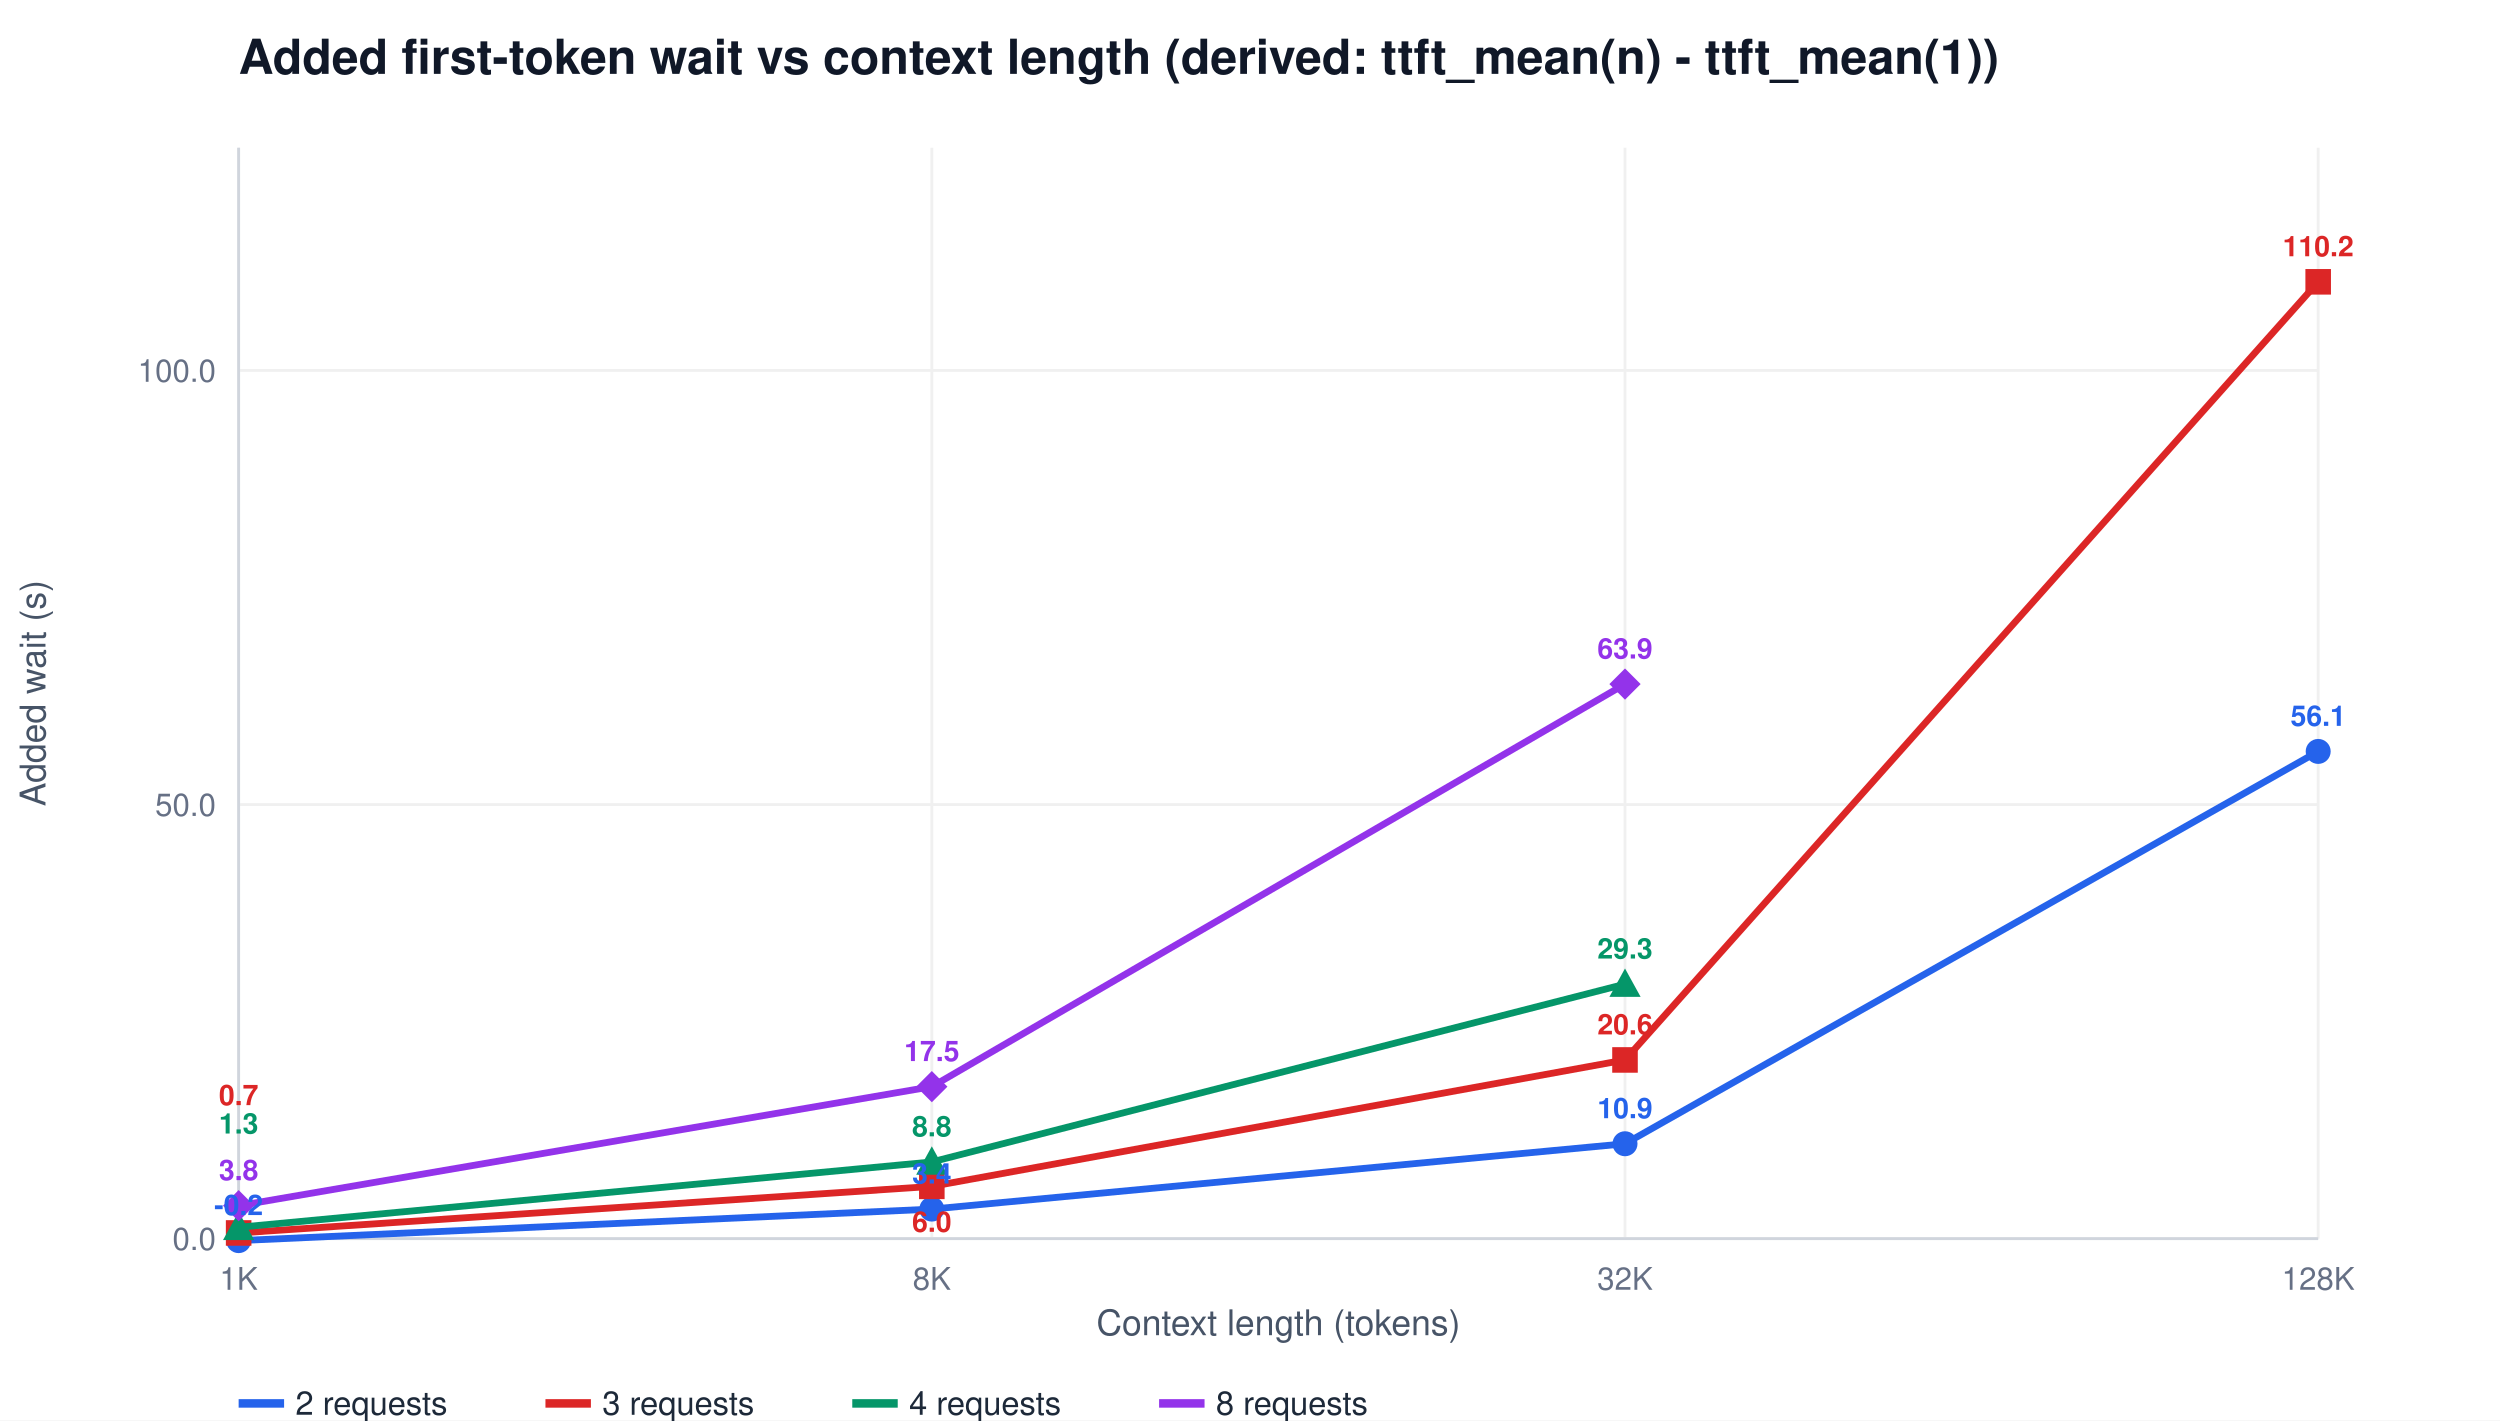
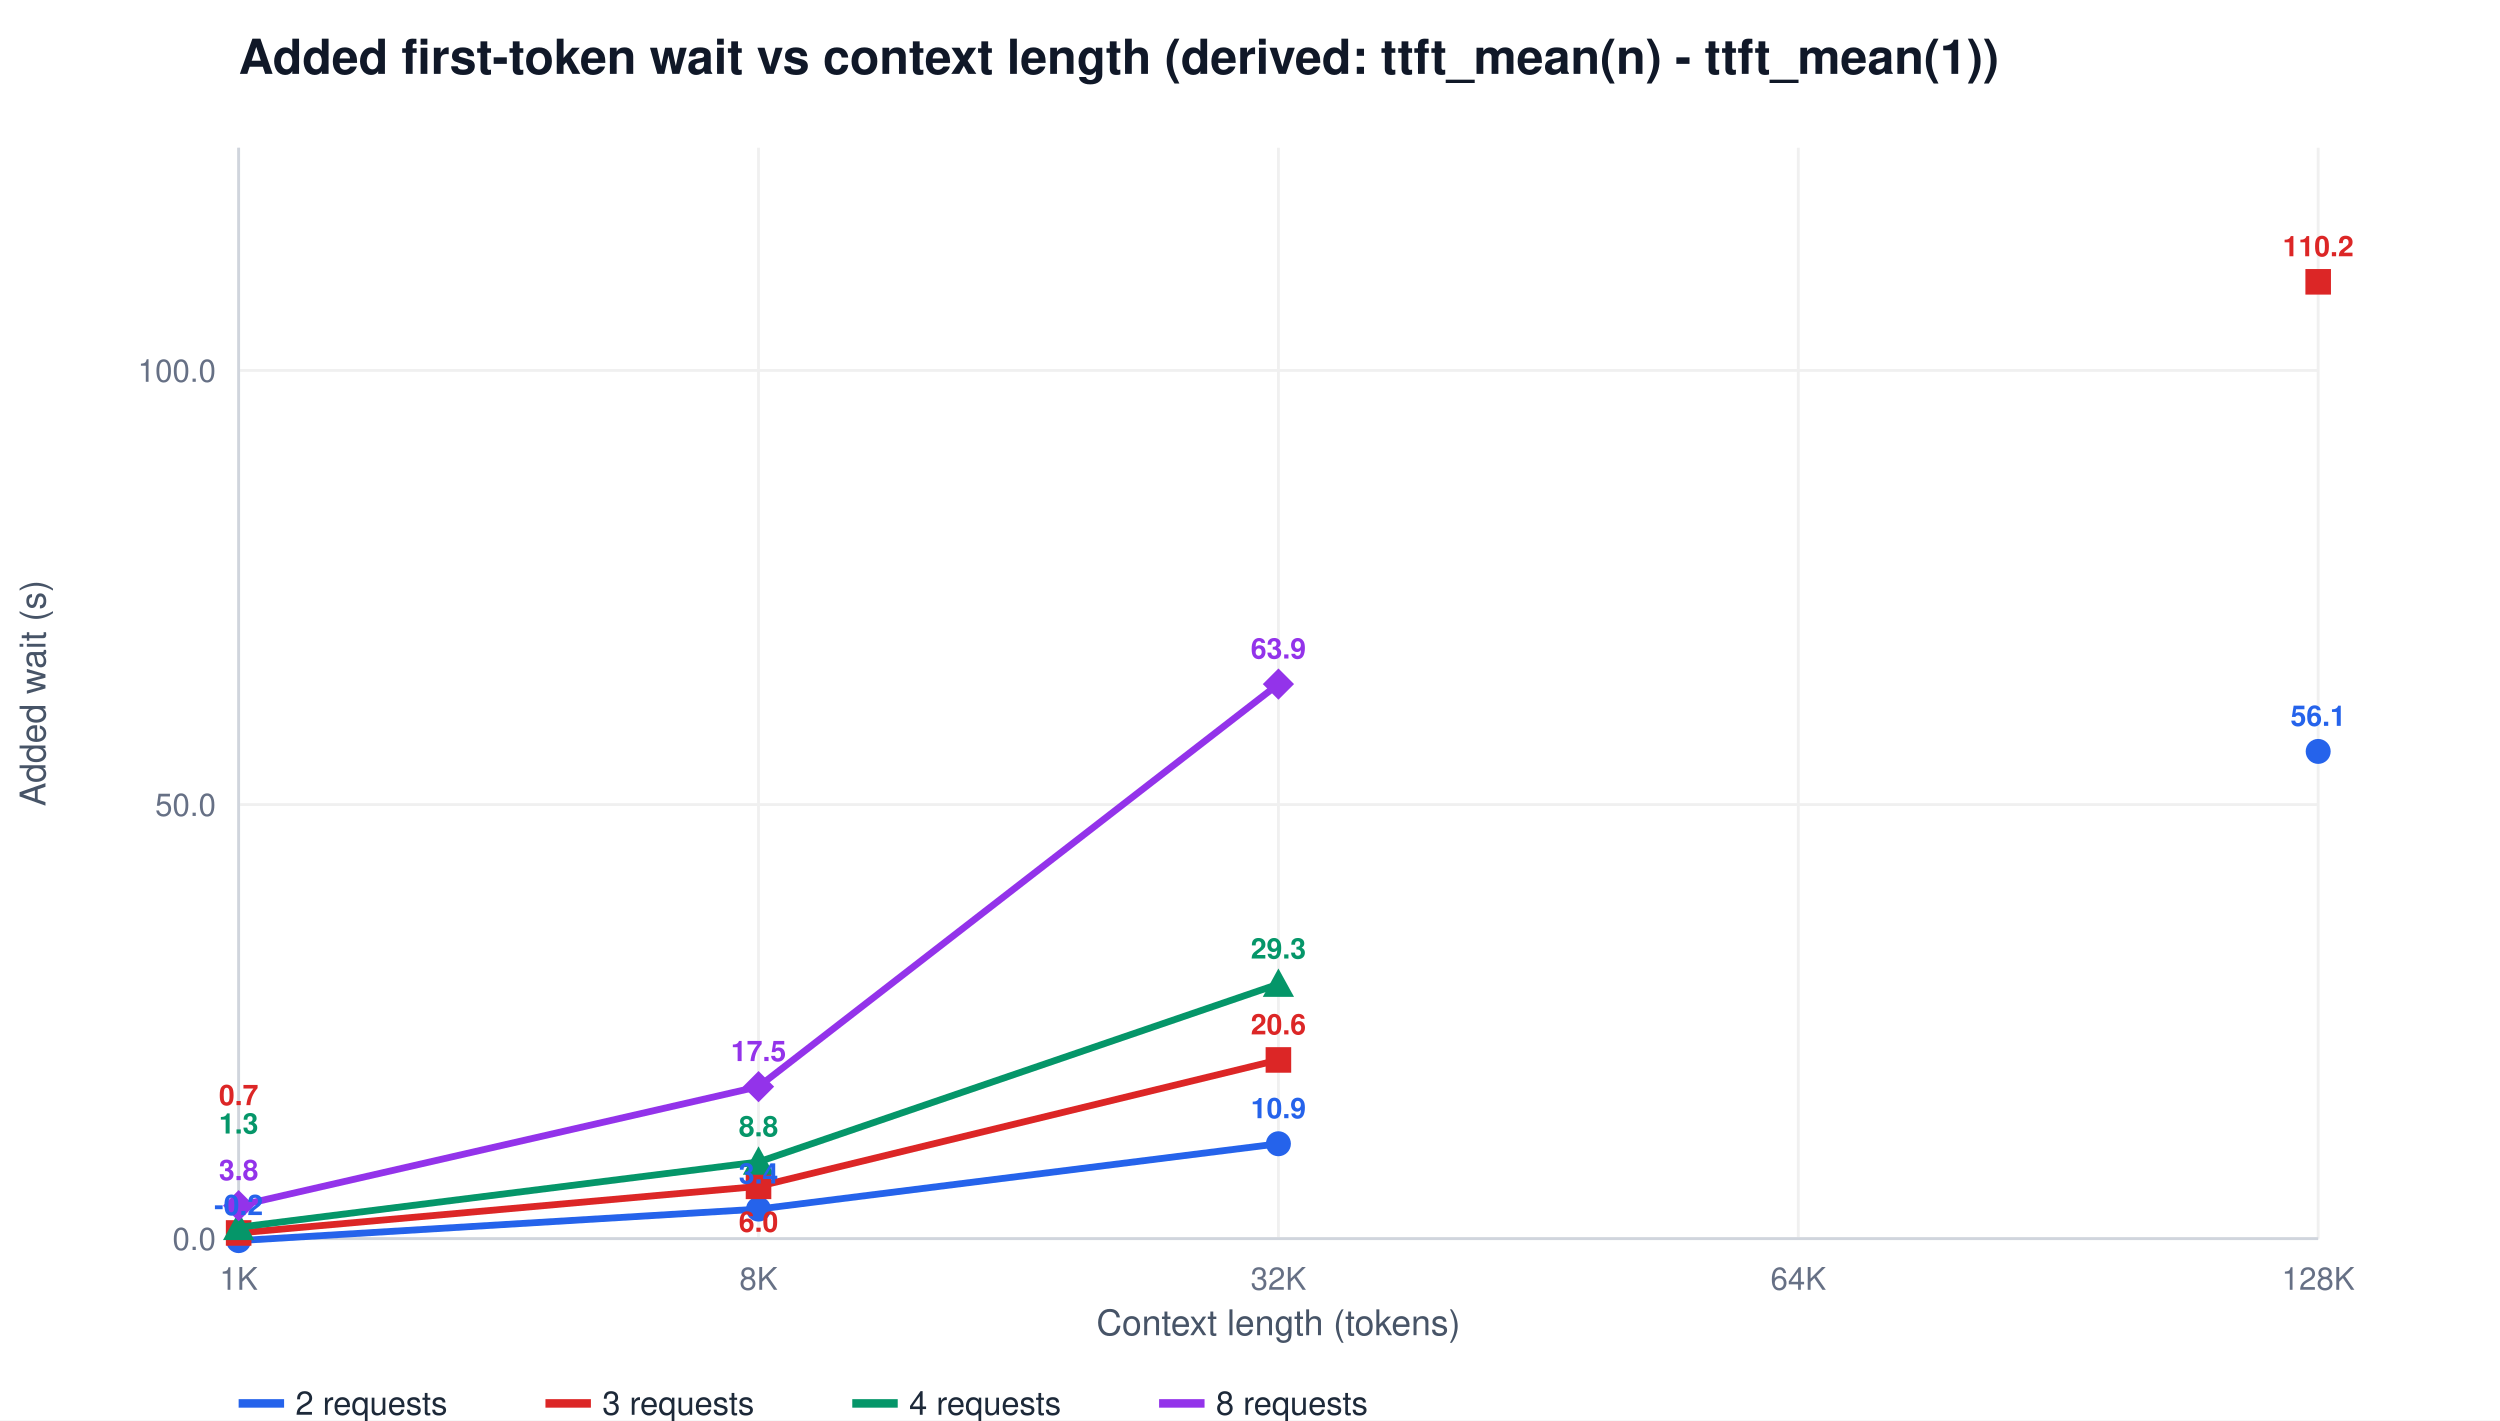
<svg xmlns="http://www.w3.org/2000/svg" width="880" height="500" viewBox="0 0 880 500" font-family="Segoe UI, Helvetica, Arial, sans-serif">
  <rect width="880" height="500" fill="#ffffff" />
  <text x="84" y="26" font-size="17" font-weight="600" fill="#101828">Added first-token wait vs context length (derived: ttft_mean(n) - ttft_mean(1))</text>
  <line x1="84" y1="436.0" x2="816" y2="436.0" stroke="#f0f0f0" stroke-width="1" />
  <text x="76" y="440.0" font-size="11" fill="#667085" text-anchor="end">0.0</text>
  <line x1="84" y1="283.2" x2="816" y2="283.2" stroke="#f0f0f0" stroke-width="1" />
  <text x="76" y="287.2" font-size="11" fill="#667085" text-anchor="end">50.0</text>
  <line x1="84" y1="130.4" x2="816" y2="130.4" stroke="#f0f0f0" stroke-width="1" />
  <text x="76" y="134.4" font-size="11" fill="#667085" text-anchor="end">100.0</text>
  <line x1="84.0" y1="52" x2="84.0" y2="436" stroke="#f0f0f0" stroke-width="1" />
  <text x="84.0" y="454" font-size="11" fill="#667085" text-anchor="middle">1K</text>
-   <line x1="328.0" y1="52" x2="328.0" y2="436" stroke="#f0f0f0" stroke-width="1" />
-   <text x="328.0" y="454" font-size="11" fill="#667085" text-anchor="middle">8K</text>
-   <line x1="572.0" y1="52" x2="572.0" y2="436" stroke="#f0f0f0" stroke-width="1" />
-   <text x="572.0" y="454" font-size="11" fill="#667085" text-anchor="middle">32K</text>
+   <line x1="267.0" y1="52" x2="267.0" y2="436" stroke="#f0f0f0" stroke-width="1" />
+   <text x="267.0" y="454" font-size="11" fill="#667085" text-anchor="middle">8K</text>
+   <line x1="450.0" y1="52" x2="450.0" y2="436" stroke="#f0f0f0" stroke-width="1" />
+   <text x="450.0" y="454" font-size="11" fill="#667085" text-anchor="middle">32K</text>
+   <line x1="633.0" y1="52" x2="633.0" y2="436" stroke="#f0f0f0" stroke-width="1" />
+   <text x="633.0" y="454" font-size="11" fill="#667085" text-anchor="middle">64K</text>
  <line x1="816.0" y1="52" x2="816.0" y2="436" stroke="#f0f0f0" stroke-width="1" />
  <text x="816.0" y="454" font-size="11" fill="#667085" text-anchor="middle">128K</text>
  <line x1="84" y1="436" x2="816" y2="436" stroke="#d0d5dd" stroke-width="1" />
  <line x1="84" y1="52" x2="84" y2="436" stroke="#d0d5dd" stroke-width="1" />
-   <polyline points="84.0,436.7 328.0,425.6 572.0,402.6 816.0,264.5" fill="none" stroke="#2563eb" stroke-width="2.4" />
+   <polyline points="84.0,436.7 267.0,425.6 450.0,402.6" fill="none" stroke="#2563eb" stroke-width="2.4" />
  <circle cx="84.0" cy="436.7" r="4.4" fill="#2563eb" />
-   <circle cx="328.0" cy="425.6" r="4.4" fill="#2563eb" />
-   <circle cx="572.0" cy="402.6" r="4.4" fill="#2563eb" />
+   <circle cx="267.0" cy="425.6" r="4.4" fill="#2563eb" />
+   <circle cx="450.0" cy="402.6" r="4.4" fill="#2563eb" />
  <circle cx="816.0" cy="264.5" r="4.4" fill="#2563eb" />
-   <polyline points="84.0,434.0 328.0,417.6 572.0,373.1 816.0,99.2" fill="none" stroke="#dc2626" stroke-width="2.4" />
+   <polyline points="84.0,434.0 267.0,417.6 450.0,373.1" fill="none" stroke="#dc2626" stroke-width="2.4" />
  <rect x="79.5" y="429.5" width="9" height="9" fill="#dc2626" />
-   <rect x="323.5" y="413.1" width="9" height="9" fill="#dc2626" />
-   <rect x="567.5" y="368.6" width="9" height="9" fill="#dc2626" />
+   <rect x="262.5" y="413.1" width="9" height="9" fill="#dc2626" />
+   <rect x="445.5" y="368.6" width="9" height="9" fill="#dc2626" />
  <rect x="811.5" y="94.7" width="9" height="9" fill="#dc2626" />
-   <polyline points="84.0,432.0 328.0,409.0 572.0,346.4" fill="none" stroke="#059669" stroke-width="2.4" />
+   <polyline points="84.0,432.0 267.0,409.0 450.0,346.4" fill="none" stroke="#059669" stroke-width="2.4" />
  <polygon points="84.0,426.5 78.5,436.5 89.5,436.5" fill="#059669" />
-   <polygon points="328.0,403.5 322.5,413.5 333.5,413.5" fill="#059669" />
-   <polygon points="572.0,340.9 566.5,350.9 577.5,350.9" fill="#059669" />
-   <polyline points="84.0,424.4 328.0,382.5 572.0,240.8" fill="none" stroke="#9333ea" stroke-width="2.4" />
+   <polygon points="267.0,403.5 261.5,413.5 272.5,413.5" fill="#059669" />
+   <polygon points="450.0,340.9 444.5,350.9 455.5,350.9" fill="#059669" />
+   <polyline points="84.0,424.4 267.0,382.5 450.0,240.8" fill="none" stroke="#9333ea" stroke-width="2.4" />
  <polygon points="84.0,418.9 89.5,424.4 84.0,429.9 78.5,424.4" fill="#9333ea" />
-   <polygon points="328.0,377.0 333.5,382.5 328.0,388.0 322.5,382.5" fill="#9333ea" />
-   <polygon points="572.0,235.3 577.5,240.8 572.0,246.3 566.5,240.8" fill="#9333ea" />
+   <polygon points="267.0,377.0 272.5,382.5 267.0,388.0 261.5,382.5" fill="#9333ea" />
+   <polygon points="450.0,235.3 455.5,240.8 450.0,246.3 444.5,240.8" fill="#9333ea" />
  <text x="84.0" y="415.4" font-size="10" fill="#9333ea" text-anchor="middle" font-weight="600">3.8</text>
  <text x="84.0" y="399.0" font-size="10" fill="#059669" text-anchor="middle" font-weight="600">1.3</text>
  <text x="84.0" y="389.0" font-size="10" fill="#dc2626" text-anchor="middle" font-weight="600">0.7</text>
  <text x="84.0" y="427.7" font-size="10" fill="#2563eb" text-anchor="middle" font-weight="600">-0.2</text>
-   <text x="328.0" y="373.5" font-size="10" fill="#9333ea" text-anchor="middle" font-weight="600">17.5</text>
-   <text x="328.0" y="400.0" font-size="10" fill="#059669" text-anchor="middle" font-weight="600">8.8</text>
-   <text x="328.0" y="433.6" font-size="10" fill="#dc2626" text-anchor="middle" font-weight="600">6.0</text>
-   <text x="328.0" y="416.6" font-size="10" fill="#2563eb" text-anchor="middle" font-weight="600">3.4</text>
-   <text x="572.0" y="231.8" font-size="10" fill="#9333ea" text-anchor="middle" font-weight="600">63.9</text>
-   <text x="572.0" y="337.4" font-size="10" fill="#059669" text-anchor="middle" font-weight="600">29.3</text>
-   <text x="572.0" y="364.1" font-size="10" fill="#dc2626" text-anchor="middle" font-weight="600">20.6</text>
-   <text x="572.0" y="393.6" font-size="10" fill="#2563eb" text-anchor="middle" font-weight="600">10.9</text>
+   <text x="267.0" y="373.5" font-size="10" fill="#9333ea" text-anchor="middle" font-weight="600">17.5</text>
+   <text x="267.0" y="400.0" font-size="10" fill="#059669" text-anchor="middle" font-weight="600">8.8</text>
+   <text x="267.0" y="433.6" font-size="10" fill="#dc2626" text-anchor="middle" font-weight="600">6.0</text>
+   <text x="267.0" y="416.6" font-size="10" fill="#2563eb" text-anchor="middle" font-weight="600">3.4</text>
+   <text x="450.0" y="231.8" font-size="10" fill="#9333ea" text-anchor="middle" font-weight="600">63.9</text>
+   <text x="450.0" y="337.4" font-size="10" fill="#059669" text-anchor="middle" font-weight="600">29.3</text>
+   <text x="450.0" y="364.1" font-size="10" fill="#dc2626" text-anchor="middle" font-weight="600">20.6</text>
+   <text x="450.0" y="393.6" font-size="10" fill="#2563eb" text-anchor="middle" font-weight="600">10.9</text>
  <text x="816.0" y="90.2" font-size="10" fill="#dc2626" text-anchor="middle" font-weight="600">110.2</text>
  <text x="816.0" y="255.5" font-size="10" fill="#2563eb" text-anchor="middle" font-weight="600">56.1</text>
  <line x1="84" y1="494" x2="100" y2="494" stroke="#2563eb" stroke-width="3" />
  <text x="104" y="498" font-size="11.5" fill="#1d2939">2 requests</text>
  <line x1="192" y1="494" x2="208" y2="494" stroke="#dc2626" stroke-width="3" />
  <text x="212" y="498" font-size="11.5" fill="#1d2939">3 requests</text>
  <line x1="300" y1="494" x2="316" y2="494" stroke="#059669" stroke-width="3" />
  <text x="320" y="498" font-size="11.5" fill="#1d2939">4 requests</text>
  <line x1="408" y1="494" x2="424" y2="494" stroke="#9333ea" stroke-width="3" />
  <text x="428" y="498" font-size="11.5" fill="#1d2939">8 requests</text>
  <text x="450" y="470" font-size="12.5" fill="#475467" text-anchor="middle">Context length (tokens)</text>
  <text x="16" y="244" font-size="12.5" fill="#475467" text-anchor="middle" transform="rotate(-90 16 244)">Added wait (s)</text>
</svg>
